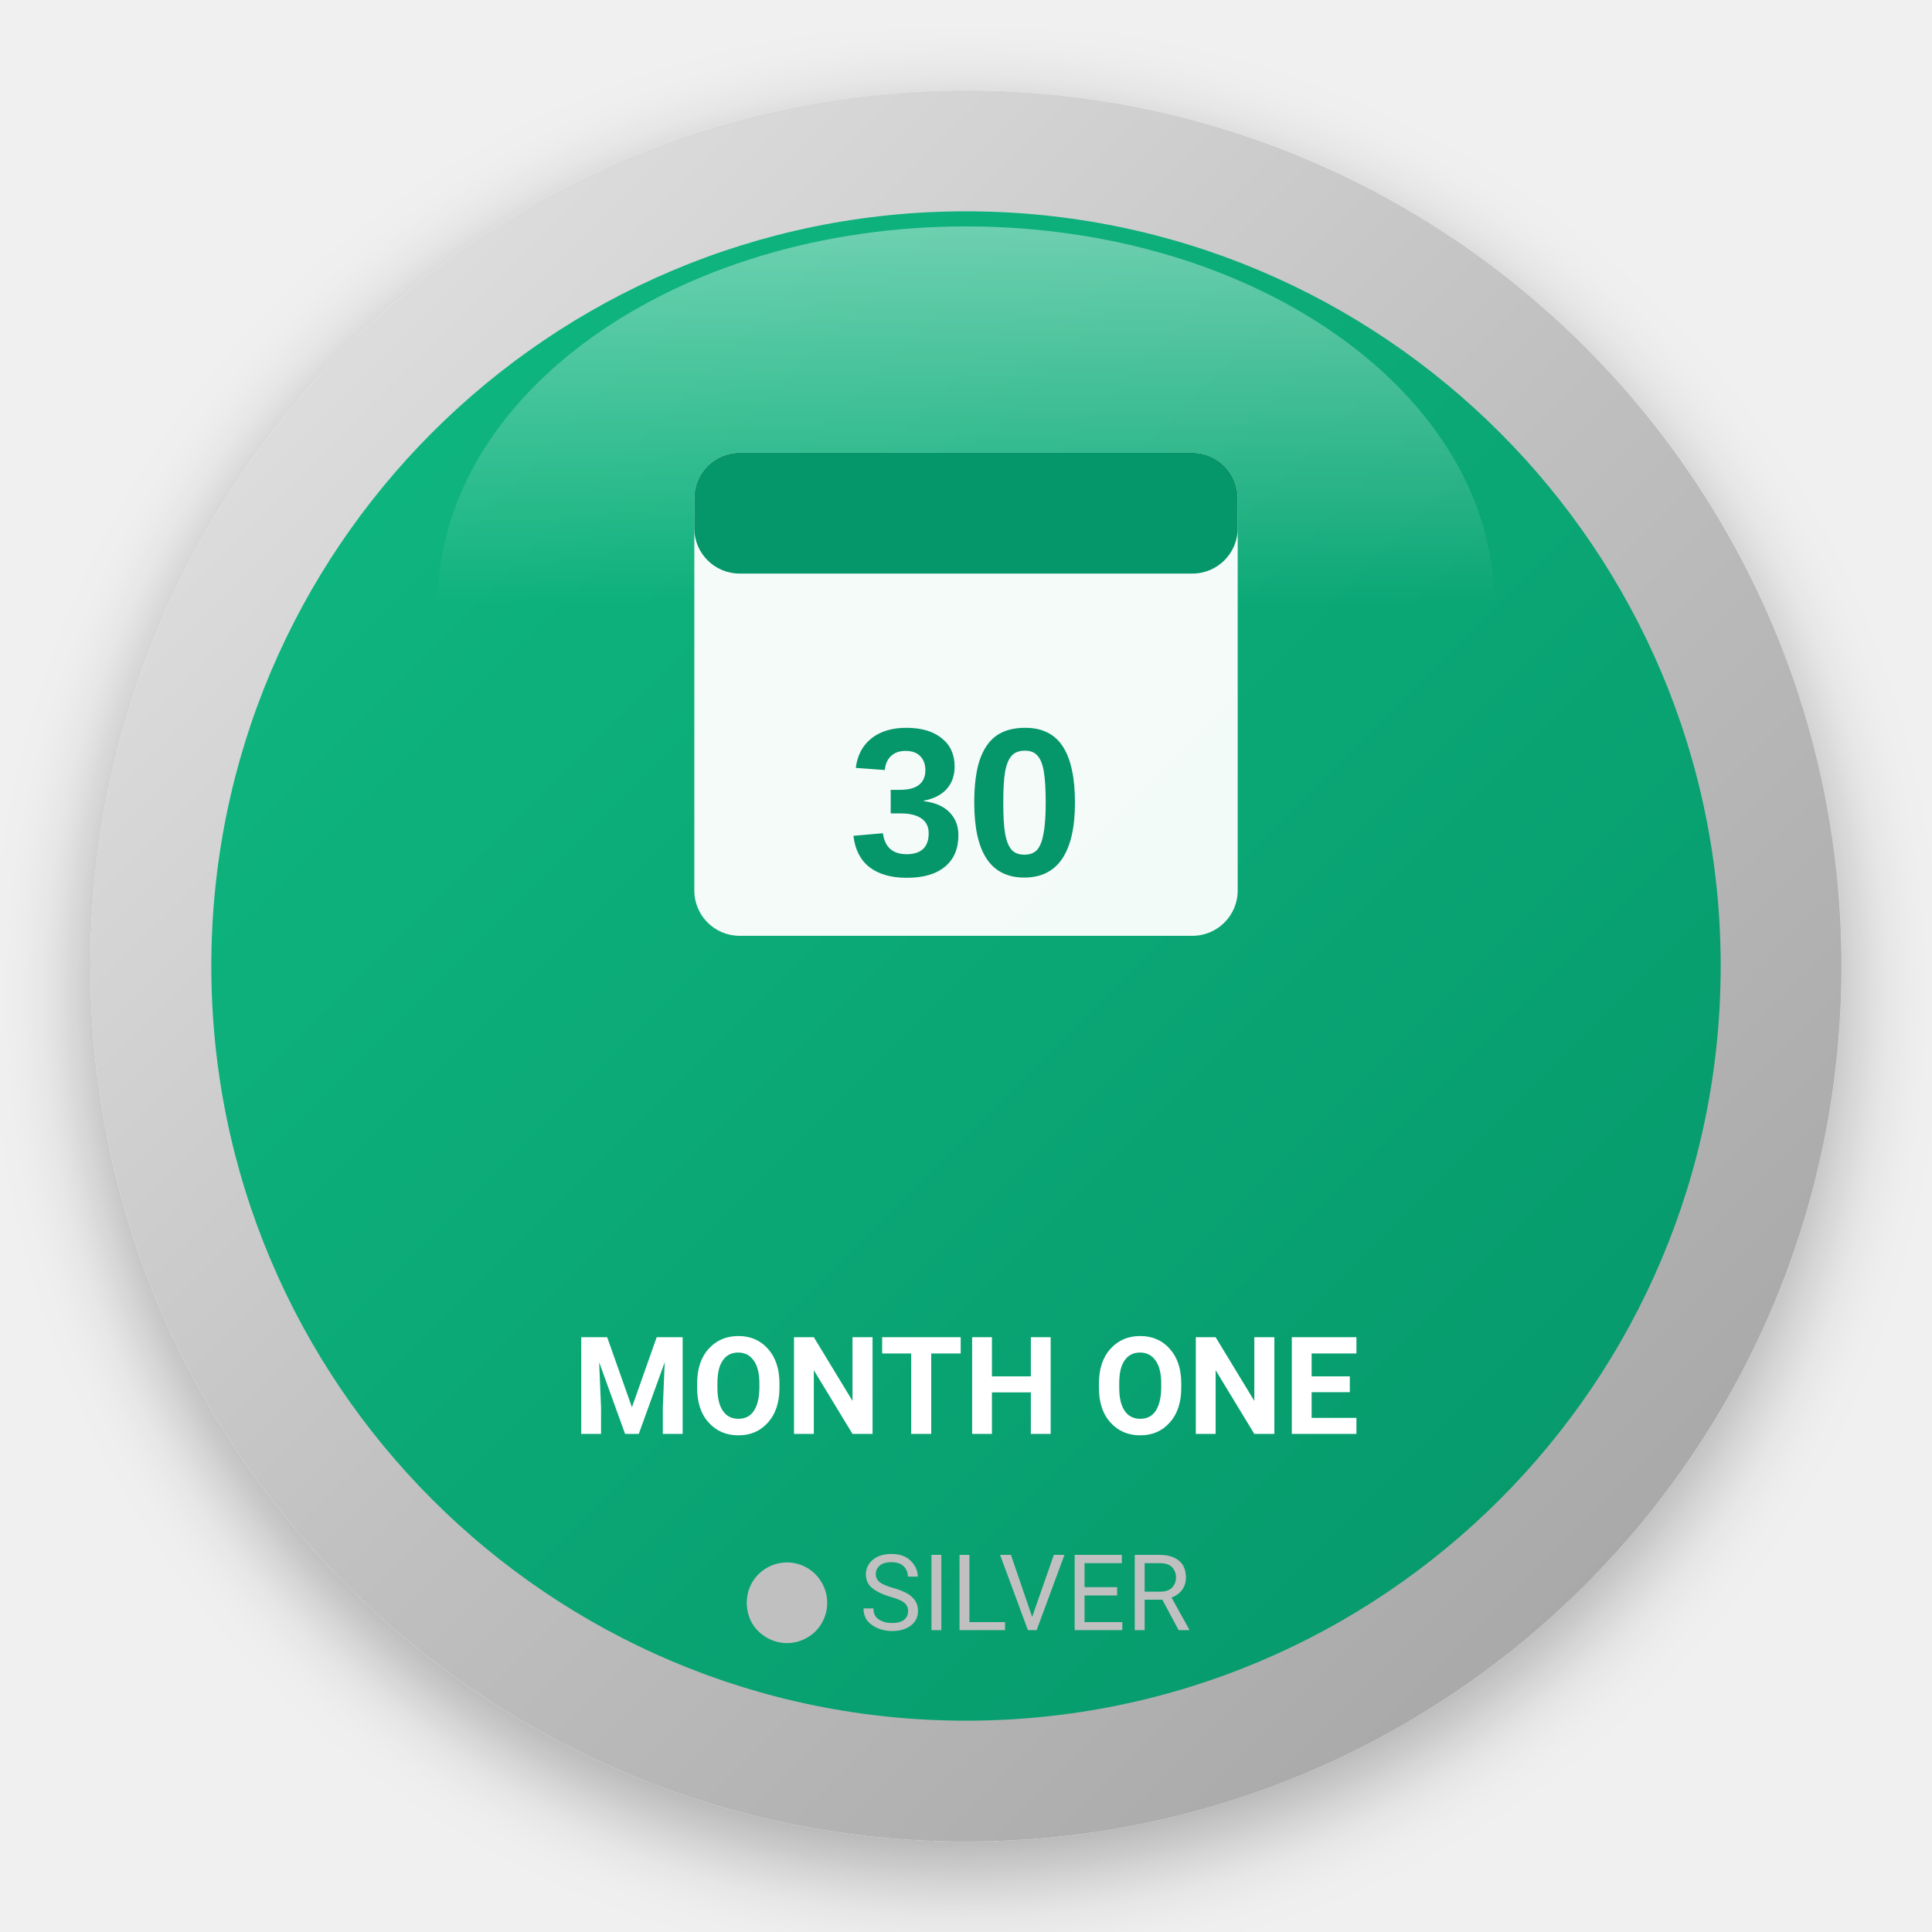
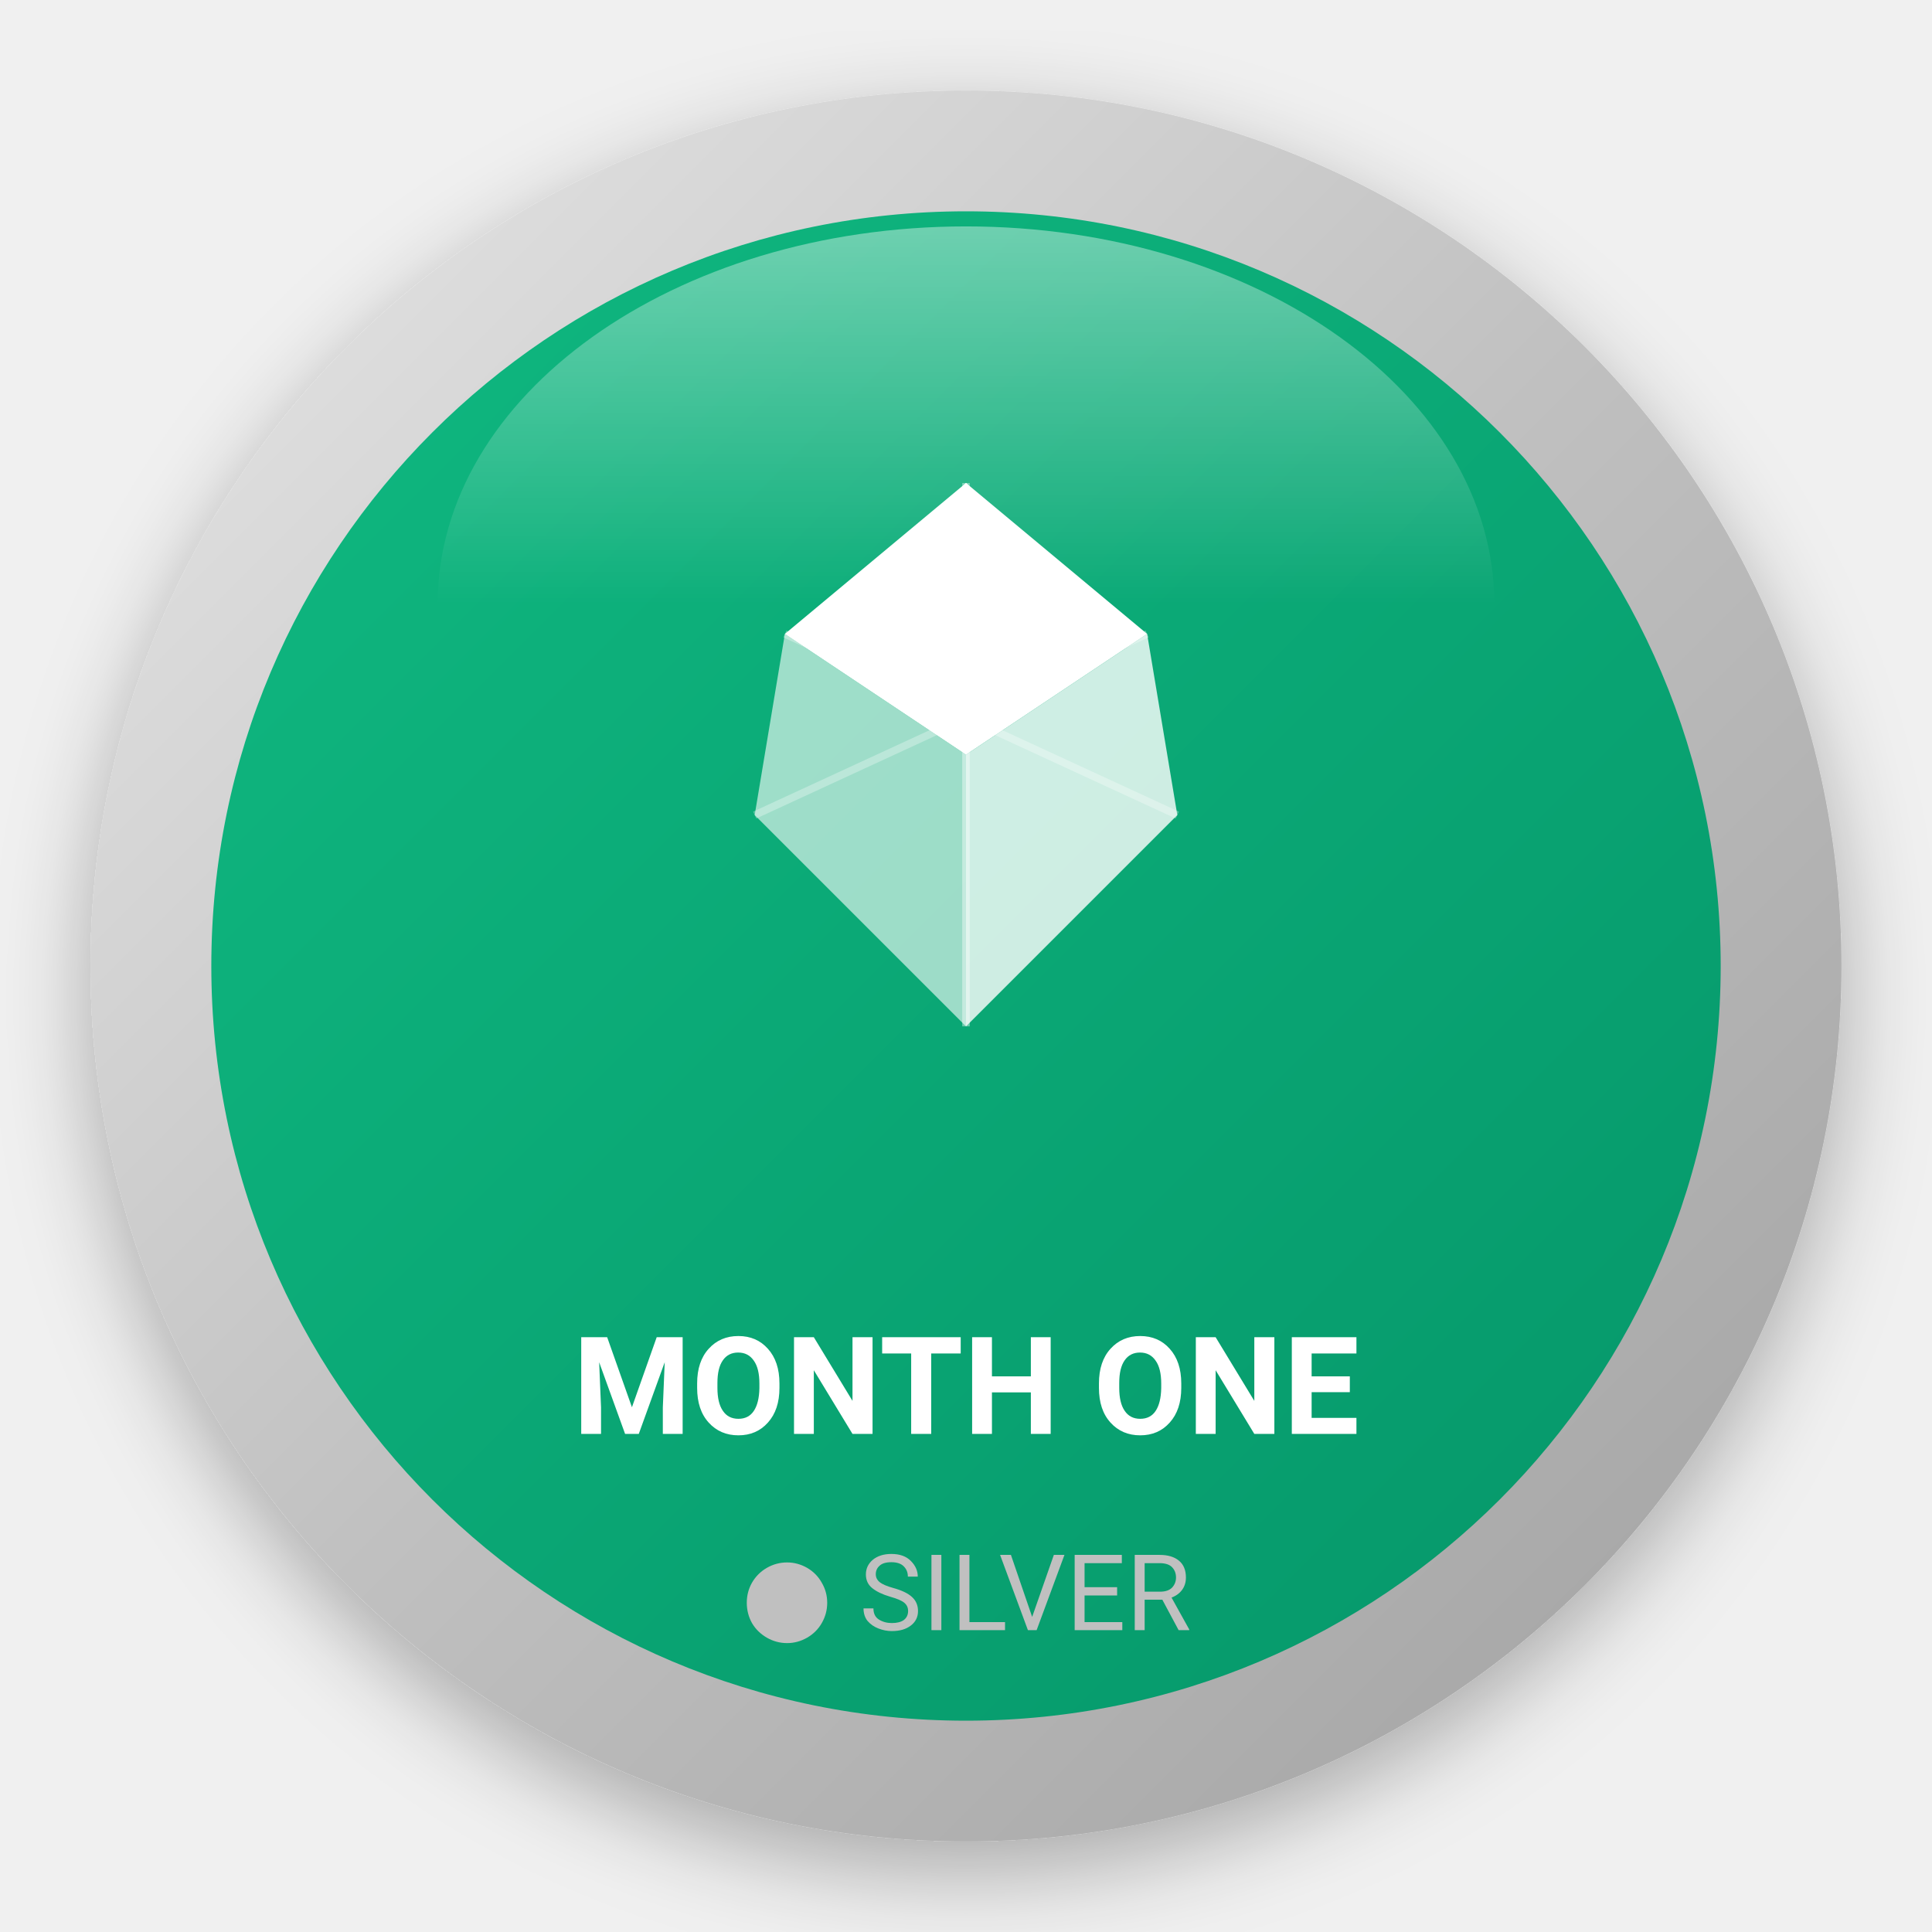
<svg xmlns="http://www.w3.org/2000/svg" width="128" height="128" viewBox="0 0 128 128">
  <defs>
    <linearGradient id="bg" x1="0%" y1="0%" x2="100%" y2="100%">
      <stop offset="0%" stop-color="#10B981" />
      <stop offset="100%" stop-color="#059669" />
    </linearGradient>
    <linearGradient id="silver" x1="0%" y1="0%" x2="100%" y2="100%">
      <stop offset="0%" stop-color="#E8E8E8" />
      <stop offset="50%" stop-color="#C0C0C0" />
      <stop offset="100%" stop-color="#A0A0A0" />
    </linearGradient>
    <linearGradient id="shine" x1="0%" y1="0%" x2="0%" y2="100%">
      <stop offset="0%" stop-color="white" stop-opacity="0.4" />
      <stop offset="50%" stop-color="white" stop-opacity="0" />
    </linearGradient>
    <filter id="shadow" x="-20%" y="-20%" width="140%" height="140%">
      <feDropShadow dx="0" dy="2" stdDeviation="3" flood-opacity="0.3" />
    </filter>
  </defs>
  <circle cx="64" cy="64" r="58" fill="url(#silver)" filter="url(#shadow)" />
  <circle cx="64" cy="64" r="50" fill="url(#bg)" />
  <ellipse cx="64" cy="40" rx="35" ry="25" fill="url(#shine)" />
-   <g transform="translate(64, 52)" fill="white">
-     <rect x="-18" y="-22" width="36" height="32" rx="3" fill="white" opacity="0.95" />
-     <rect x="-18" y="-22" width="36" height="8" rx="3" fill="#059669" />
-     <text x="0" y="6" text-anchor="middle" font-family="Arial" font-size="14" font-weight="bold" fill="#059669">30</text>
+   <g transform="translate(64, 50)">
+     <polygon points="0,-18 12,-8 0,0 -12,-8" fill="white" />
+     <polygon points="-12,-8 0,0 0,18 -14,4" fill="white" opacity="0.6" />
+     <polygon points="12,-8 14,4 0,18 0,0" fill="white" opacity="0.8" />
+     <line x1="0" y1="-18" x2="0" y2="18" stroke="white" stroke-width="0.5" opacity="0.4" />
+     <line x1="-12" y1="-8" x2="14" y2="4" stroke="white" stroke-width="0.5" opacity="0.3" />
+     <line x1="12" y1="-8" x2="-14" y2="4" stroke="white" stroke-width="0.5" opacity="0.3" />
+     <polygon points="0,-18 4,-14 0,-10 -4,-14" fill="white" opacity="0.9" />
  </g>
  <text x="64" y="95" text-anchor="middle" font-family="'Segoe UI',Roboto,sans-serif" font-size="9" font-weight="600" fill="white">MONTH ONE</text>
  <text x="64" y="108" text-anchor="middle" font-family="'Segoe UI',Roboto,sans-serif" font-size="7" fill="#C0C0C0">● SILVER</text>
</svg>
